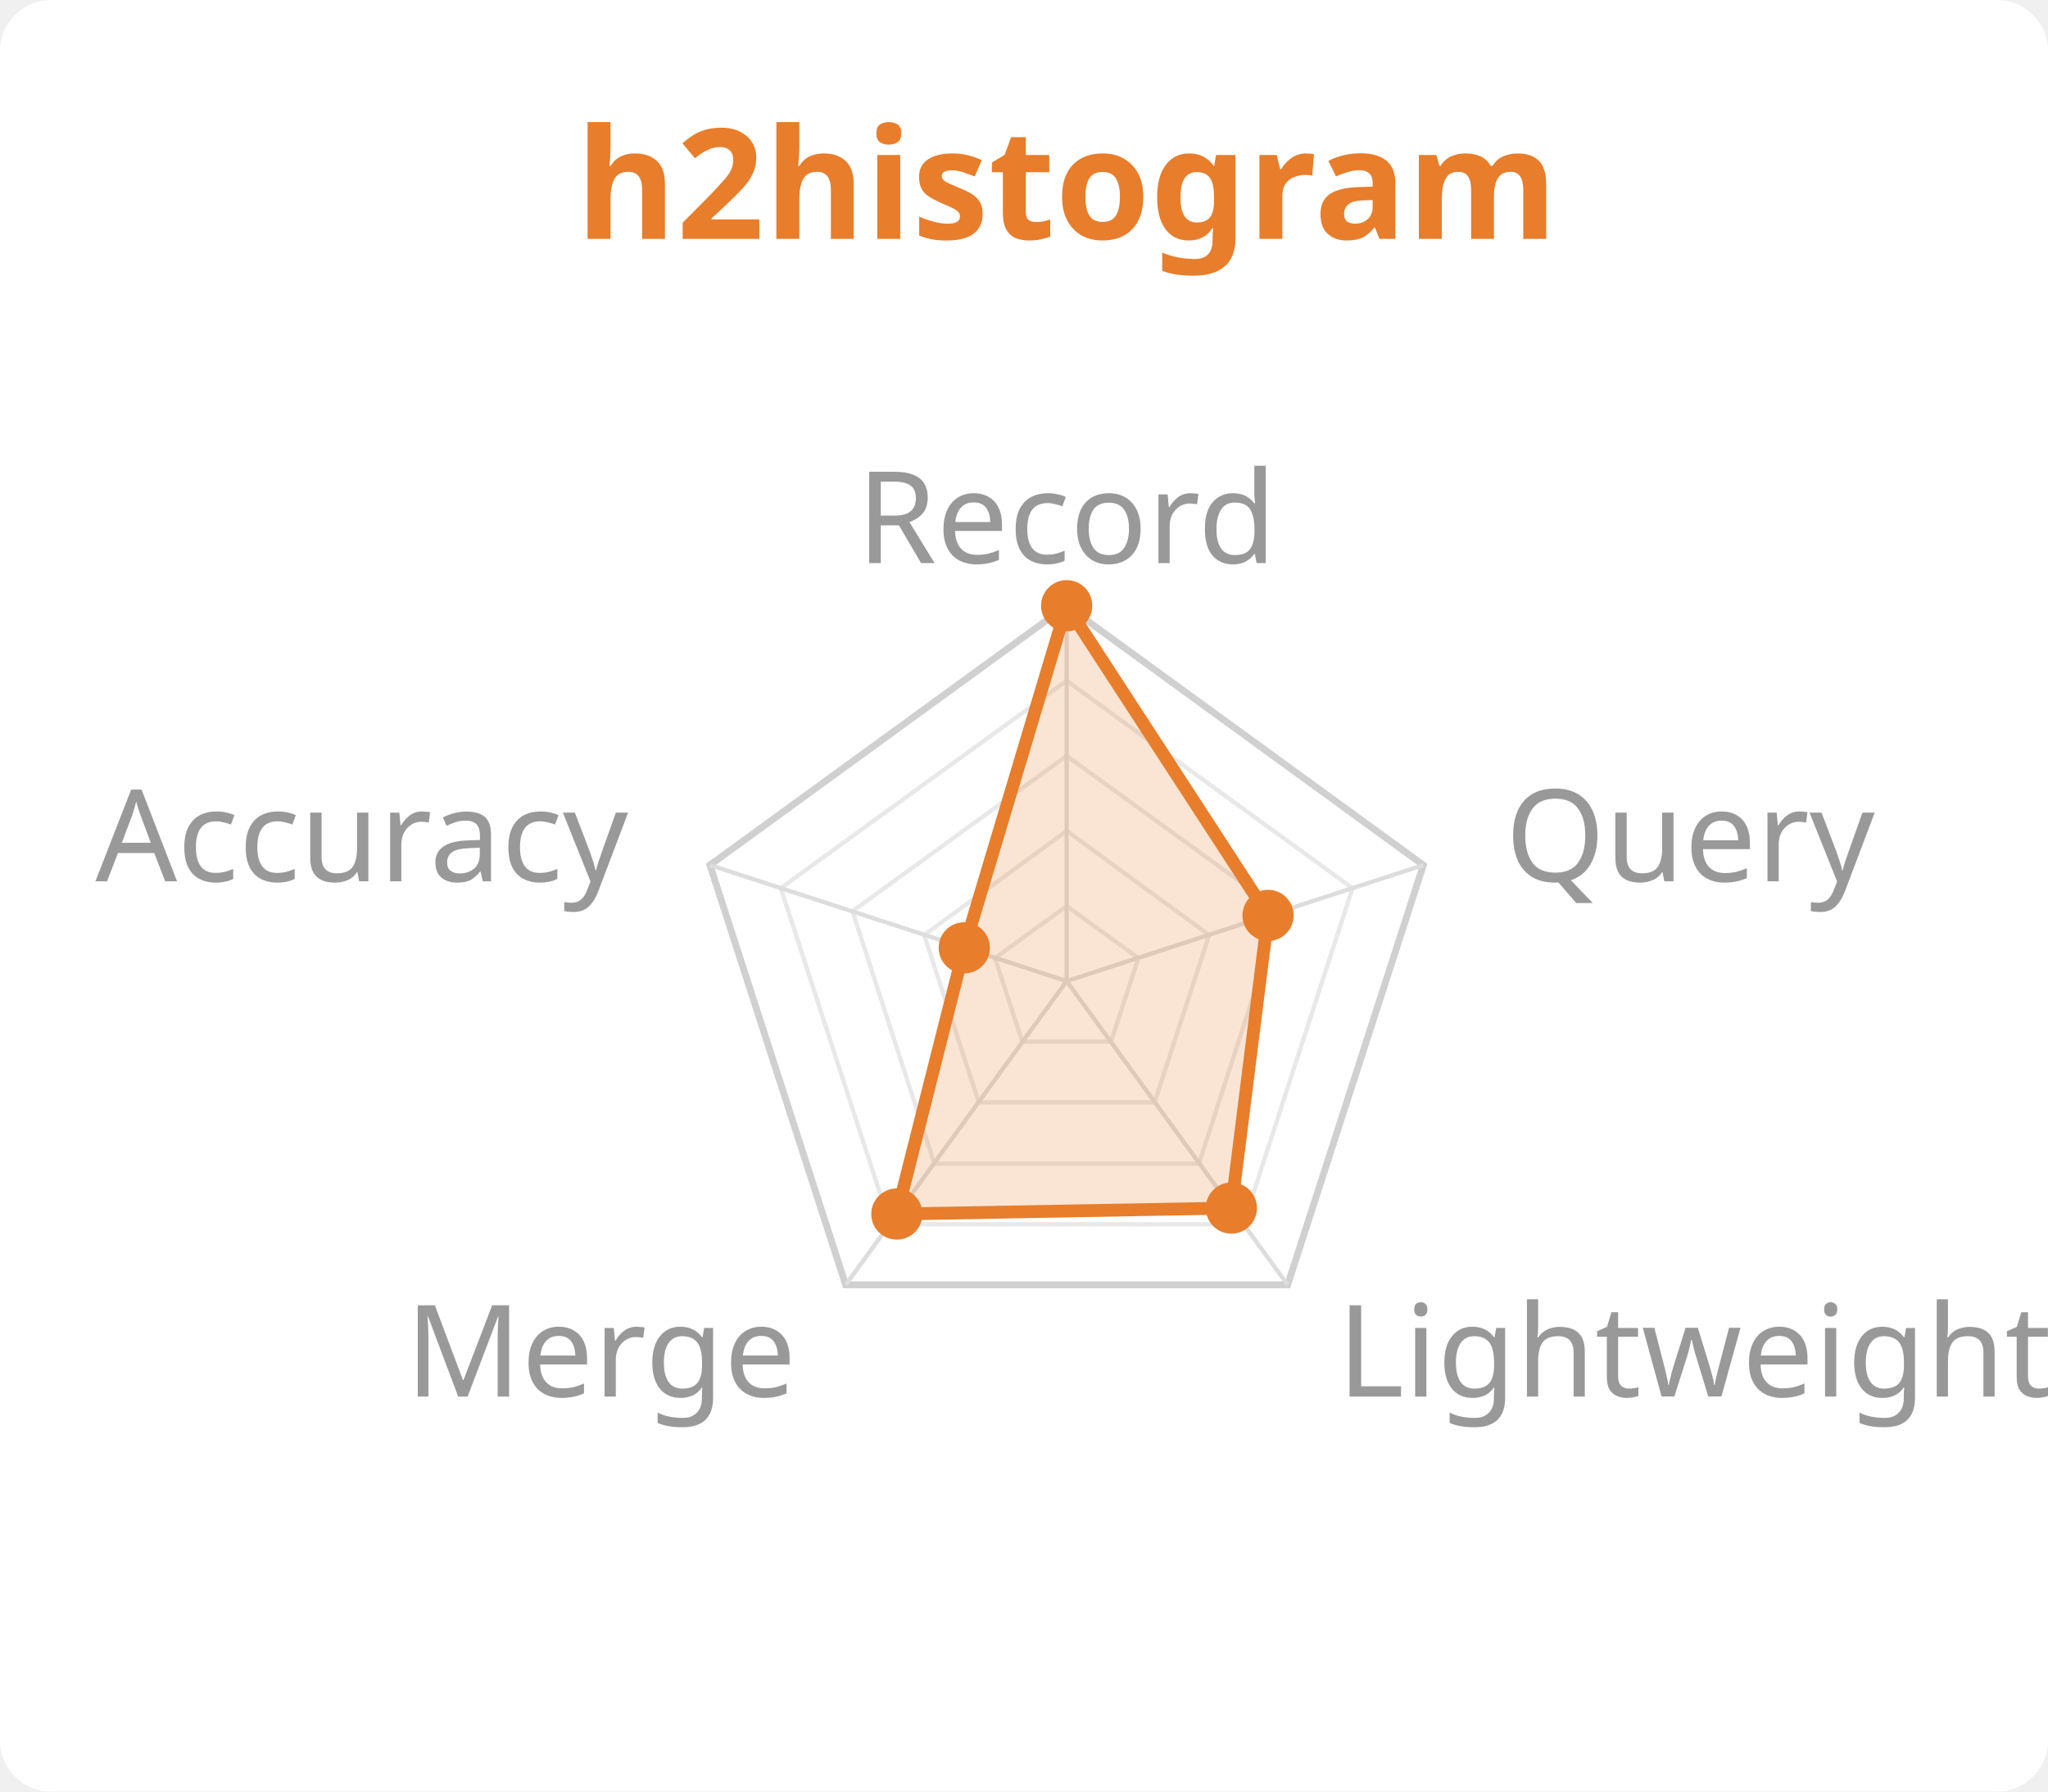
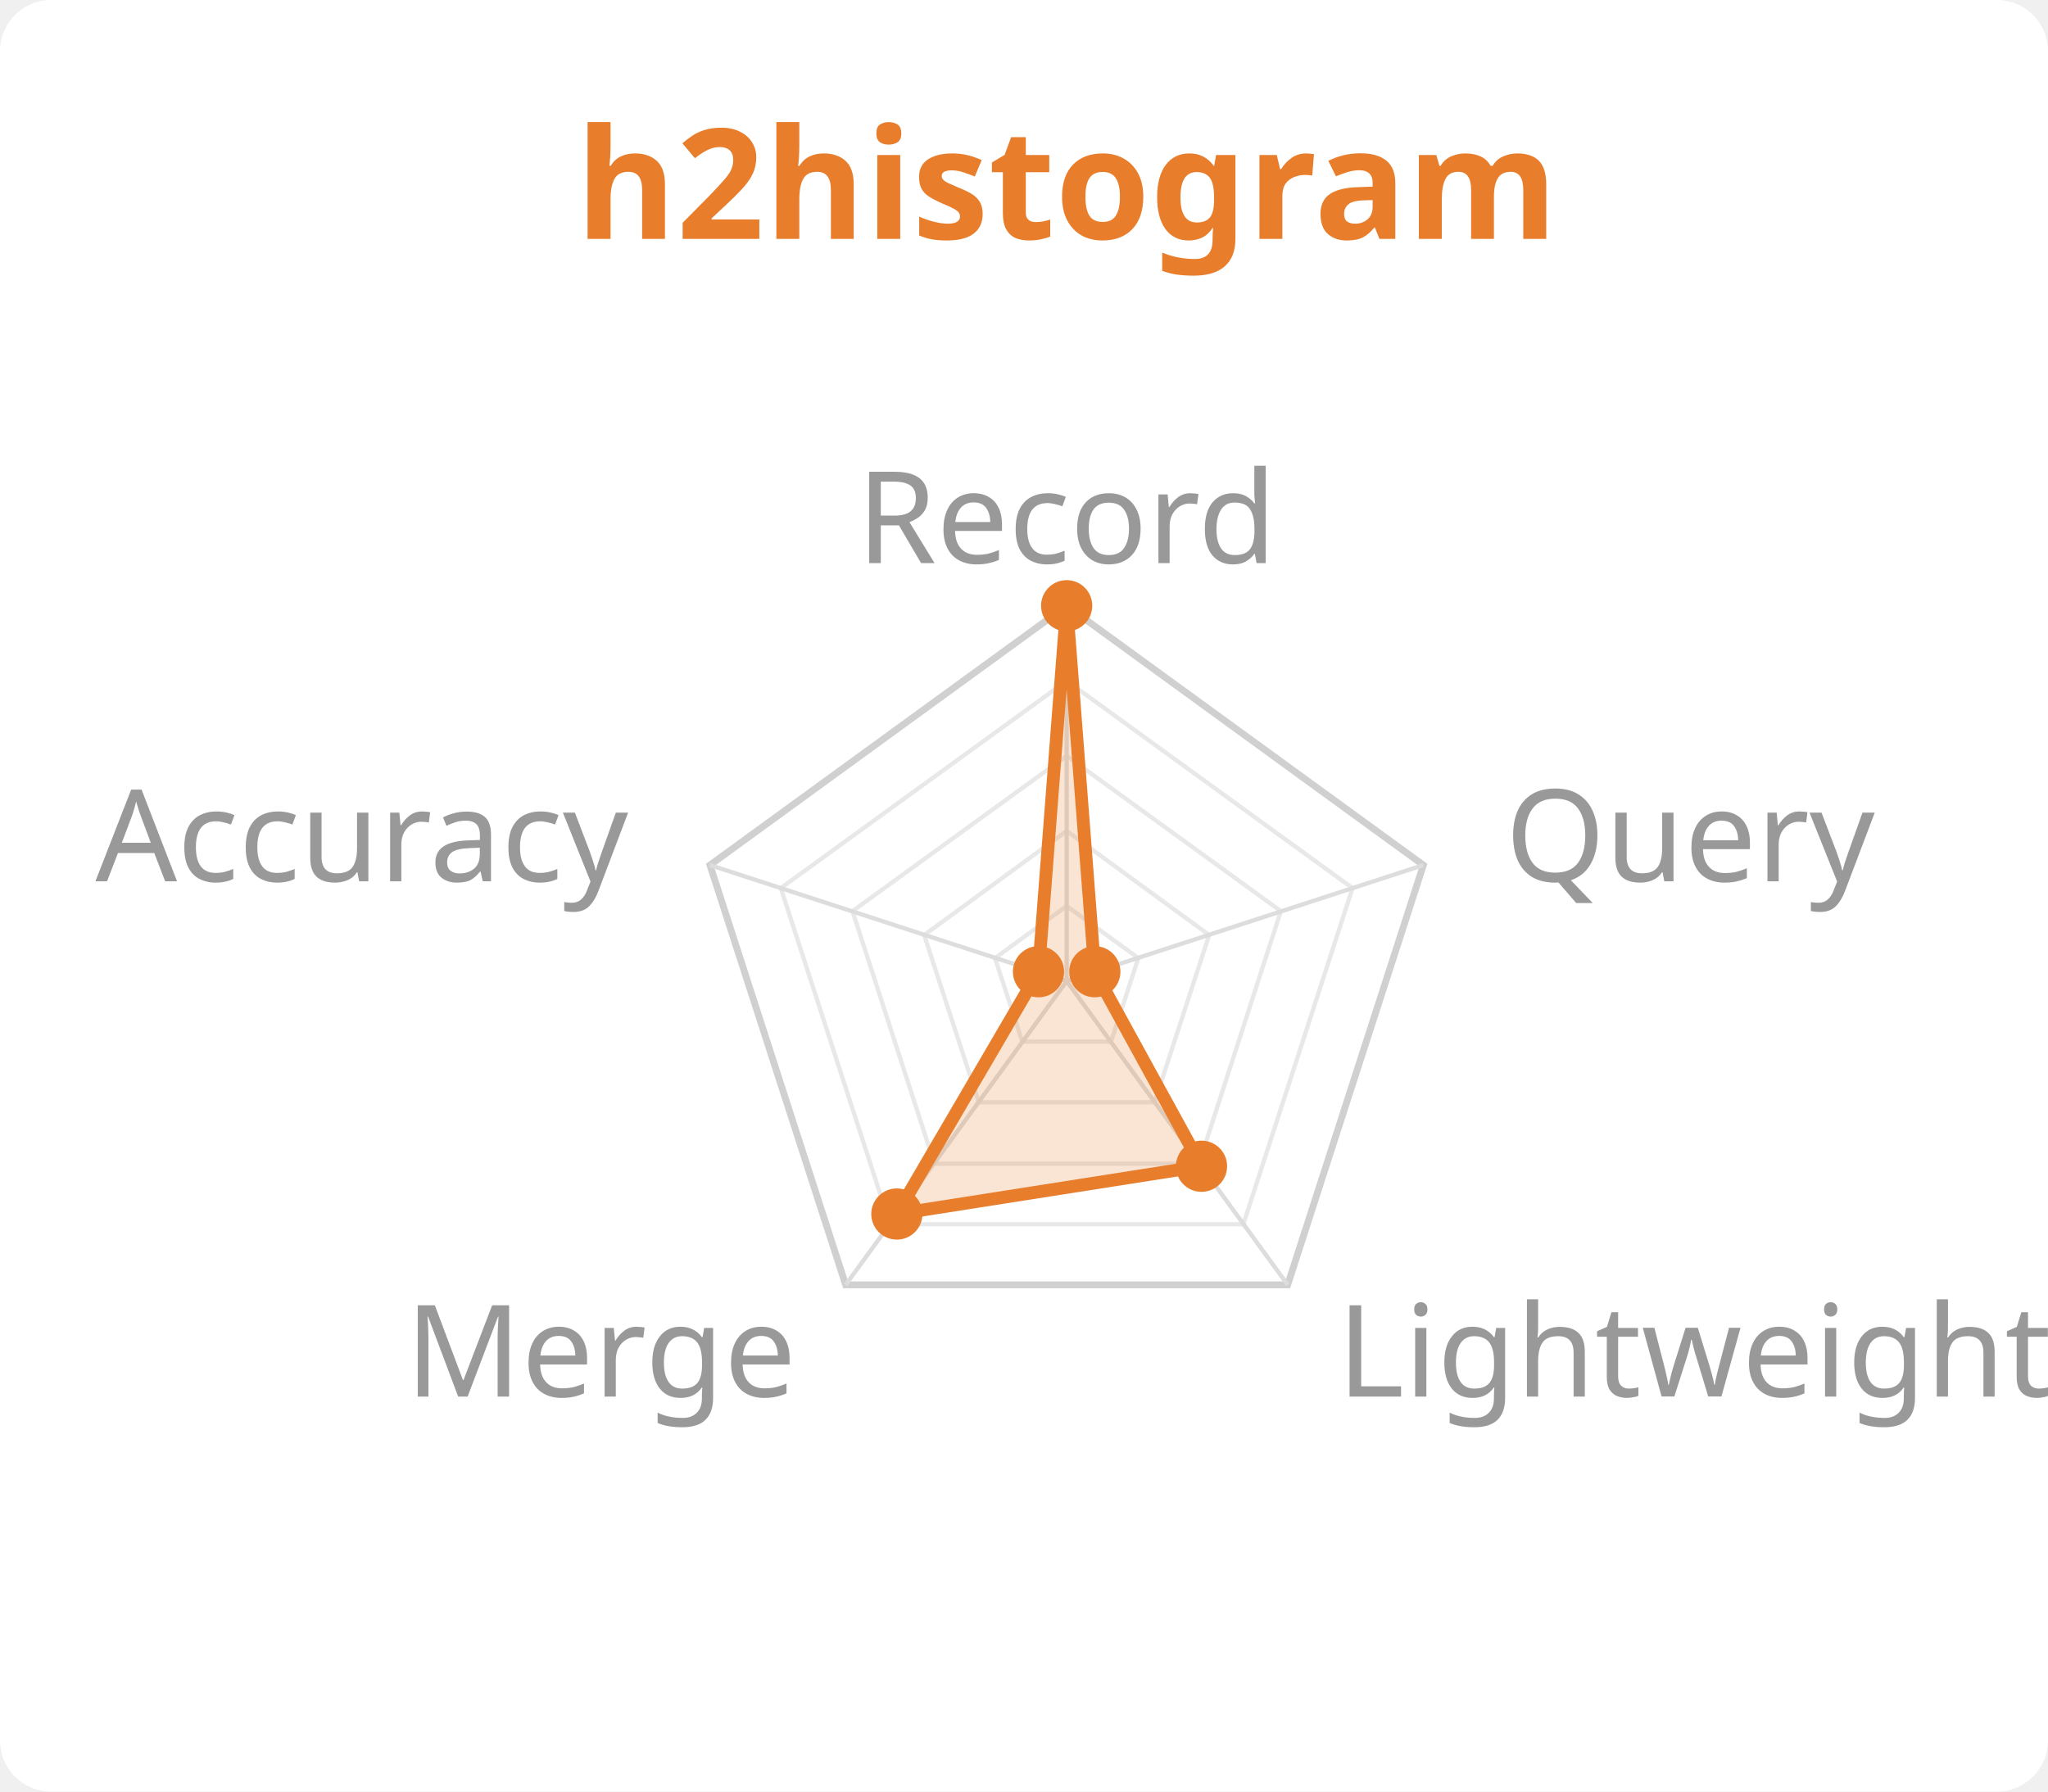
<svg xmlns="http://www.w3.org/2000/svg" viewBox="0 0 240 210" width="240" height="210">
  <rect x="0.0" y="0.0" width="240.0" height="210.0" fill="white" rx="6" />
  <text x="125.0" y="28.0" font-family="system-ui,sans-serif" font-size="18" font-weight="600" fill="#E87D2B" text-anchor="middle">h2histogram</text>
  <polygon points="125.0,106.2 133.4,112.3 130.2,122.1 119.8,122.1 116.6,112.3" fill="none" stroke="#e8e8e8" stroke-width="0.5" />
  <polygon points="125.0,97.4 141.7,109.6 135.3,129.2 114.7,129.2 108.3,109.6" fill="none" stroke="#e8e8e8" stroke-width="0.5" />
  <polygon points="125.0,88.6 150.1,106.8 140.5,136.4 109.5,136.4 99.9,106.8" fill="none" stroke="#e8e8e8" stroke-width="0.5" />
  <polygon points="125.0,79.8 158.5,104.1 145.7,143.5 104.3,143.5 91.5,104.1" fill="none" stroke="#e8e8e8" stroke-width="0.5" />
  <polygon points="125.0,71.0 166.8,101.4 150.9,150.6 99.1,150.6 83.2,101.4" fill="none" stroke="#d0d0d0" stroke-width="0.8" />
  <line x1="125" y1="115" x2="125.0" y2="71.0" stroke="#ddd" stroke-width="0.5" />
  <line x1="125" y1="115" x2="166.8" y2="101.4" stroke="#ddd" stroke-width="0.5" />
  <line x1="125" y1="115" x2="150.9" y2="150.6" stroke="#ddd" stroke-width="0.5" />
  <line x1="125" y1="115" x2="99.1" y2="150.6" stroke="#ddd" stroke-width="0.5" />
  <line x1="125" y1="115" x2="83.2" y2="101.4" stroke="#ddd" stroke-width="0.5" />
  <text x="125.0" y="66.0" font-family="system-ui,sans-serif" font-size="15" fill="#999" text-anchor="middle">Record</text>
  <text x="176.4" y="103.3" font-family="system-ui,sans-serif" font-size="15" fill="#999" text-anchor="start">Query</text>
  <text x="156.7" y="163.7" font-family="system-ui,sans-serif" font-size="15" fill="#999" text-anchor="start">Lightweight</text>
  <text x="93.3" y="163.7" font-family="system-ui,sans-serif" font-size="15" fill="#999" text-anchor="end">Merge</text>
  <text x="73.6" y="103.3" font-family="system-ui,sans-serif" font-size="15" fill="#999" text-anchor="end">Accuracy</text>
-   <polygon points="125.0,71.0 148.6,107.3 144.3,141.6 105.1,142.3 113.0,111.1" fill="#E87D2B" fill-opacity="0.20" stroke="#E87D2B" stroke-width="1.5" />
+   <polygon points="125.0,71.0 128.3,113.9 140.8,136.7 105.1,142.3 121.7,113.9" fill="#E87D2B" fill-opacity="0.20" stroke="#E87D2B" stroke-width="1.5" />
  <circle cx="125.0" cy="71.0" r="3" fill="#E87D2B" />
-   <circle cx="148.6" cy="107.3" r="3" fill="#E87D2B" />
-   <circle cx="144.3" cy="141.6" r="3" fill="#E87D2B" />
+   <circle cx="128.3" cy="113.9" r="3" fill="#E87D2B" />
+   <circle cx="140.8" cy="136.7" r="3" fill="#E87D2B" />
  <circle cx="105.1" cy="142.3" r="3" fill="#E87D2B" />
-   <circle cx="113.0" cy="111.1" r="3" fill="#E87D2B" />
+   <circle cx="121.7" cy="113.9" r="3" fill="#E87D2B" />
</svg>
